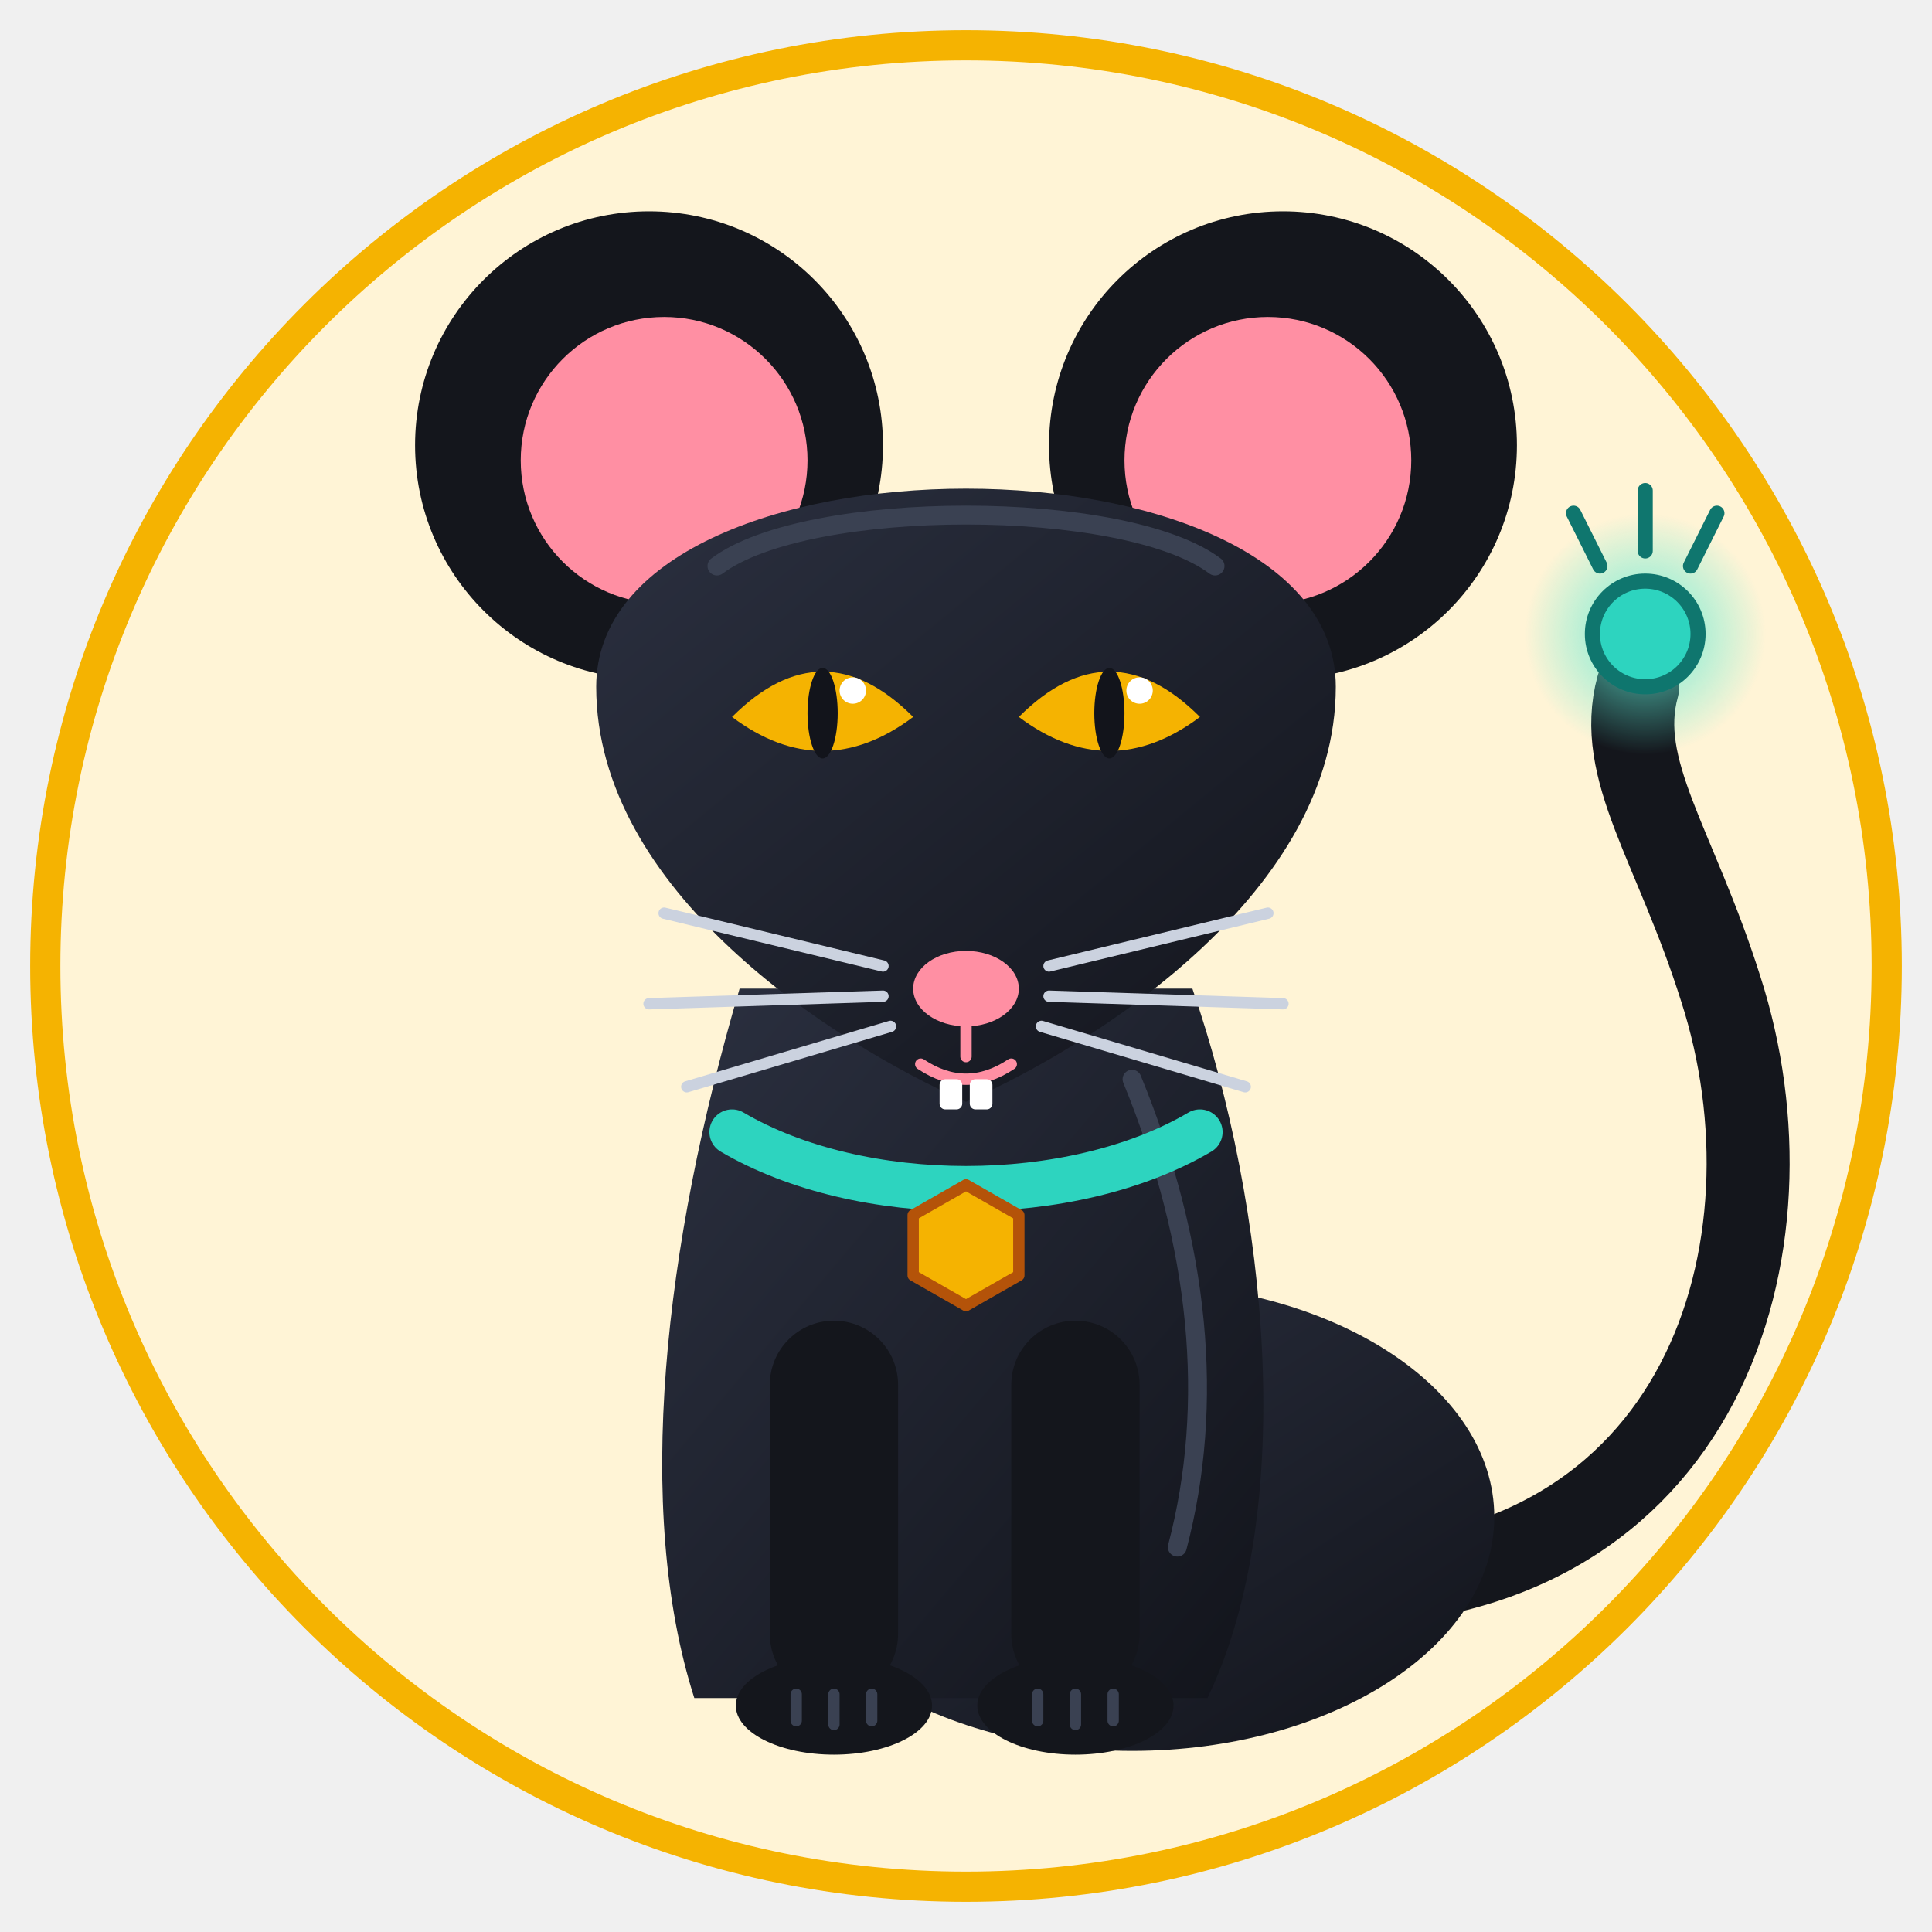
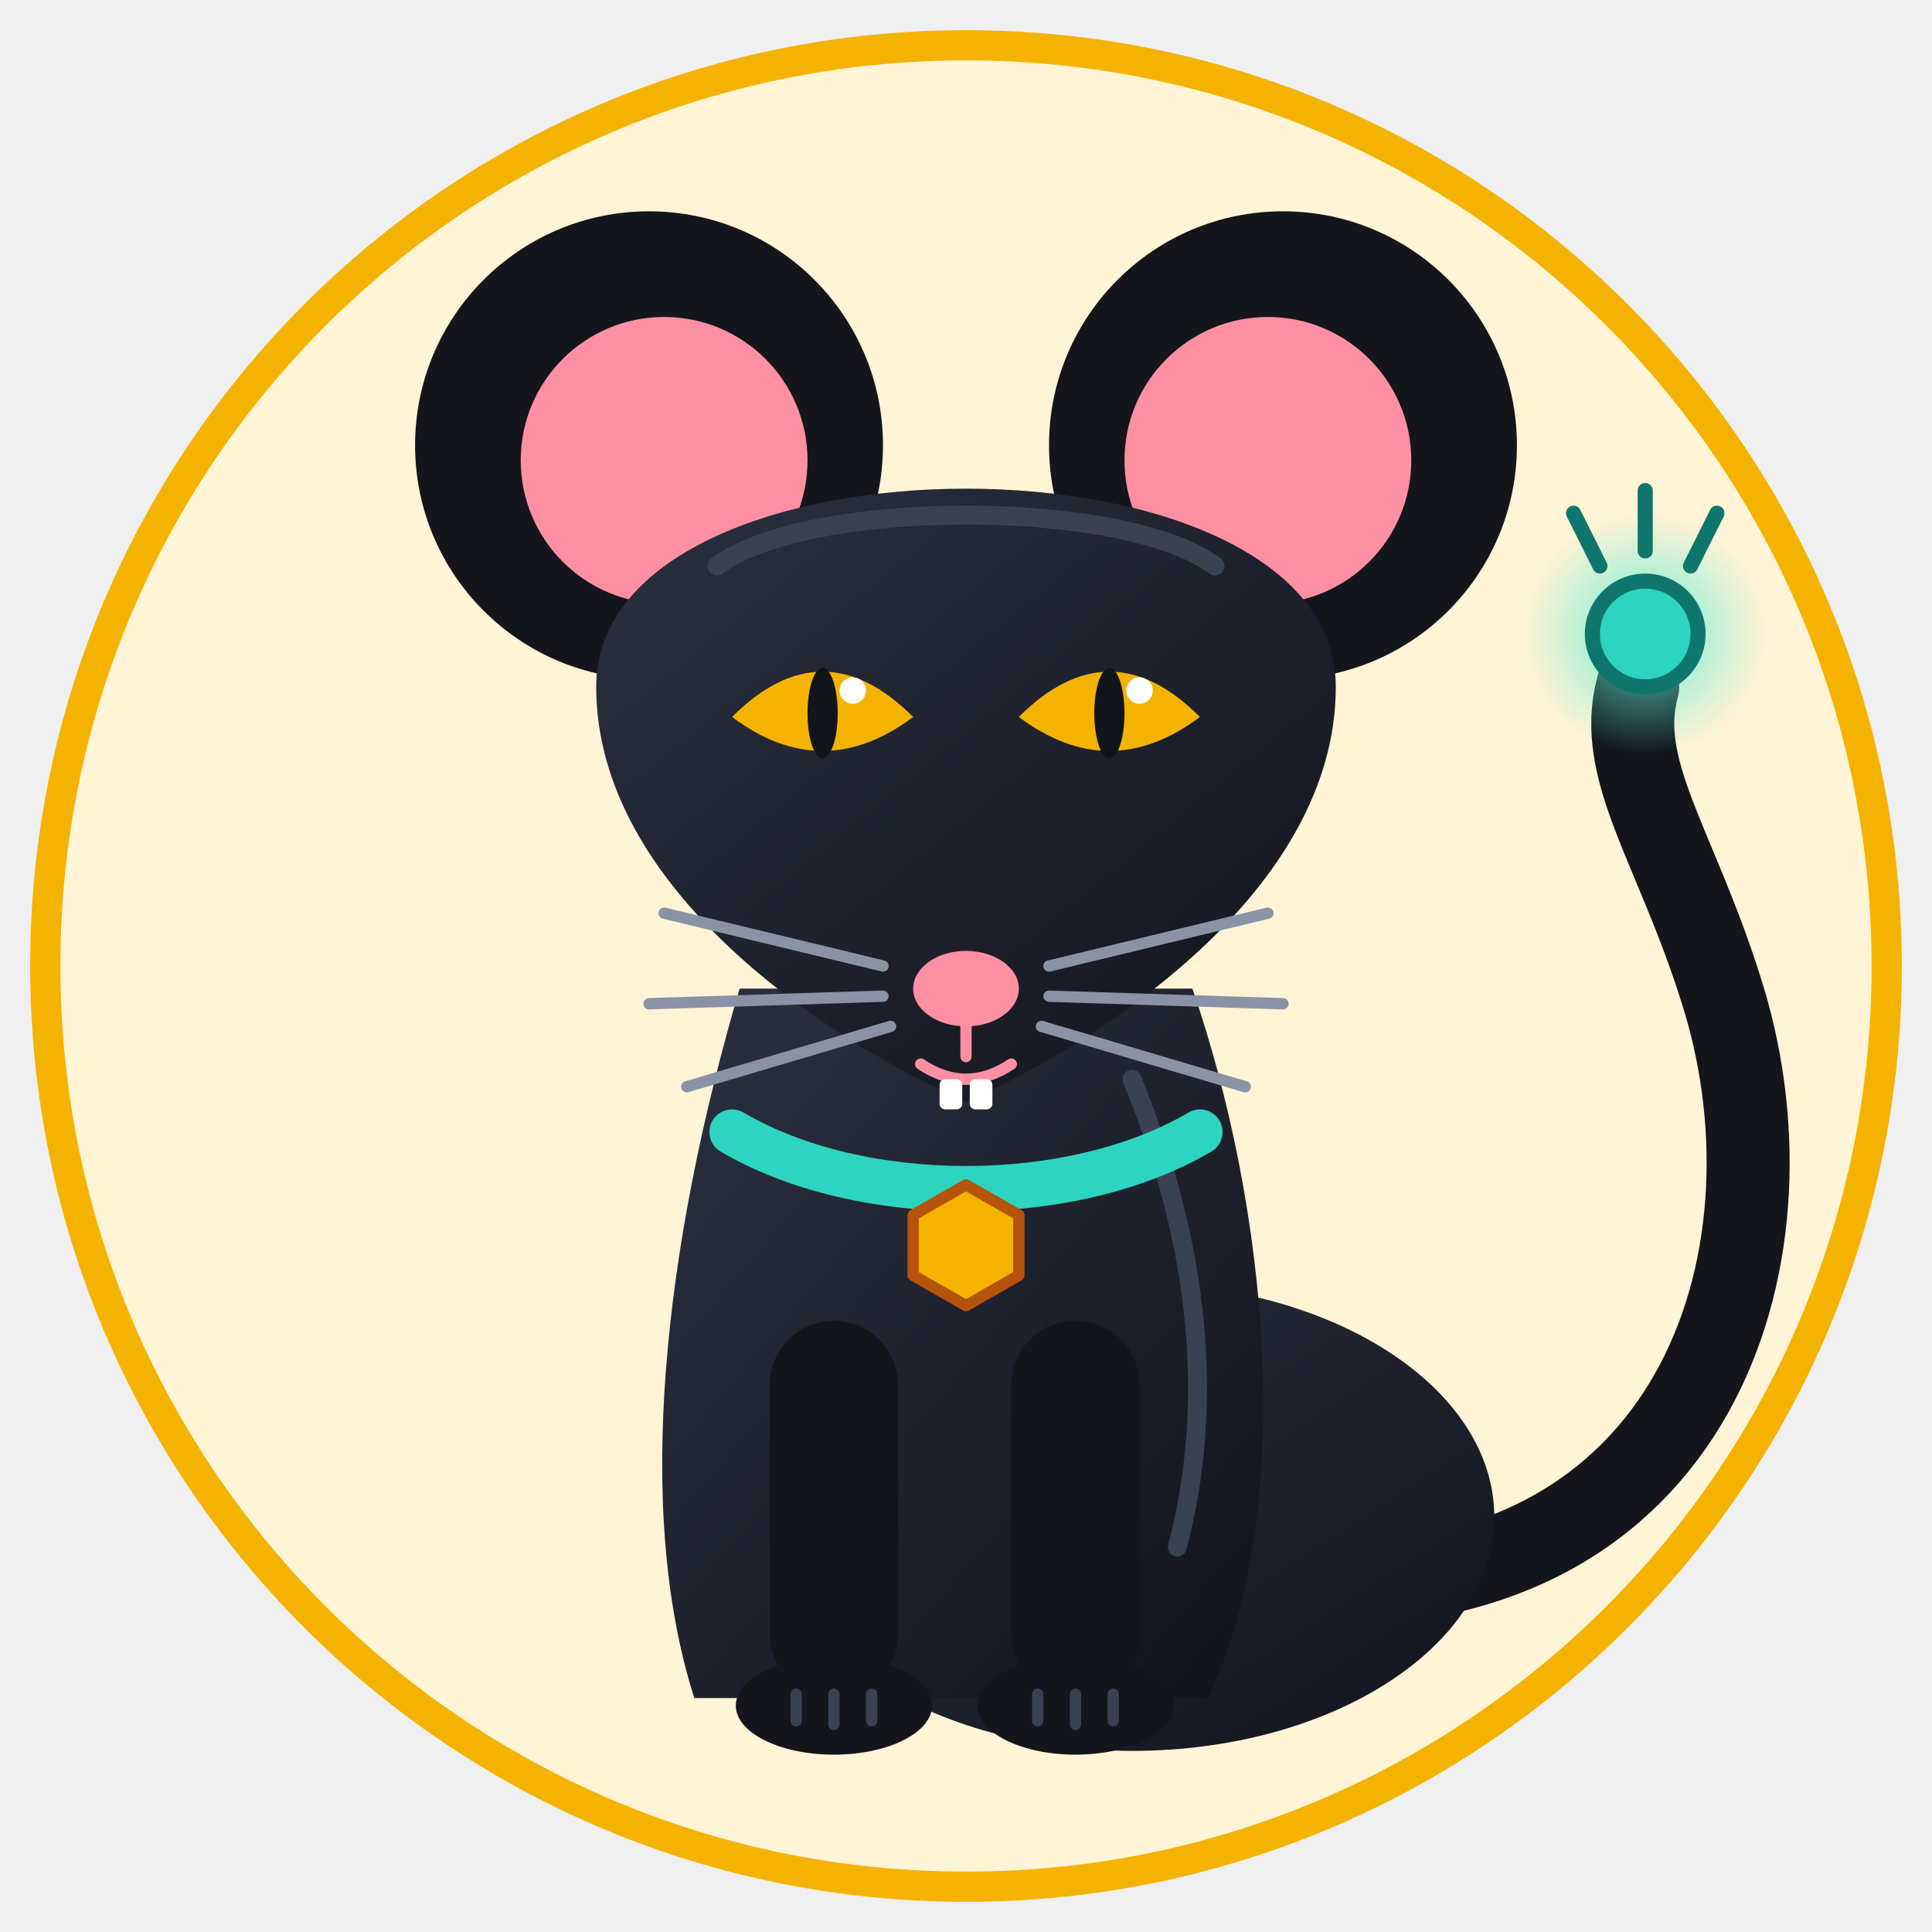
<svg xmlns="http://www.w3.org/2000/svg" viewBox="0 0 512 512" width="512" height="512" role="img" aria-labelledby="pm-title pm-desc">
  <defs>
    <linearGradient id="pm-sheen" x1="0" y1="0" x2="1" y2="1">
      <stop offset="0" stop-color="#2b3040" />
      <stop offset="1" stop-color="#12141b" />
    </linearGradient>
    <radialGradient id="pm-glow" cx="0.5" cy="0.5" r="0.5">
      <stop offset="0" stop-color="#5eead4" stop-opacity="0.9" />
      <stop offset="1" stop-color="#5eead4" stop-opacity="0" />
    </radialGradient>
  </defs>
  <circle cx="256" cy="256" r="244" fill="#fff4d6" />
  <circle cx="256" cy="256" r="244" fill="none" stroke="#f5b301" stroke-width="8" />
  <path d="M352 420 C452 420 478 330 456 262 C444 224 428 204 434 182" fill="none" stroke="#14161c" stroke-width="22" stroke-linecap="round" />
  <circle cx="436" cy="168" r="32" fill="url(#pm-glow)" />
  <circle cx="436" cy="168" r="14" fill="#2dd4bf" stroke="#0f766e" stroke-width="4" />
  <path d="M424 150 L417 136 M436 146 L436 130 M448 150 L455 136" stroke="#0f766e" stroke-width="4" stroke-linecap="round" />
  <ellipse cx="300" cy="402" rx="96" ry="62" fill="url(#pm-sheen)" />
  <path d="M196 262 C176 330 168 400 184 450 L320 450 C344 400 336 320 316 262 Z" fill="url(#pm-sheen)" />
  <path d="M300 286 C318 330 322 372 312 410" fill="none" stroke="#3a4152" stroke-width="5" stroke-linecap="round" />
  <rect x="204" y="350" width="34" height="100" rx="17" fill="#14161c" />
  <rect x="268" y="350" width="34" height="100" rx="17" fill="#14161c" />
  <ellipse cx="221" cy="452" rx="26" ry="13" fill="#14161c" />
  <ellipse cx="285" cy="452" rx="26" ry="13" fill="#14161c" />
  <path d="M211 456 v-7 M221 457 v-8 M231 456 v-7 M275 456 v-7 M285 457 v-8 M295 456 v-7" stroke="#3a4152" stroke-width="3" stroke-linecap="round" />
  <path d="M194 300 C228 320 284 320 318 300" fill="none" stroke="#2dd4bf" stroke-width="12" stroke-linecap="round" />
  <path d="M256 314 l14 8 v16 l-14 8 l-14 -8 v-16 Z" fill="#f5b301" stroke="#b45309" stroke-width="3" stroke-linejoin="round" />
  <circle cx="172" cy="118" r="62" fill="#14161c" />
  <circle cx="340" cy="118" r="62" fill="#14161c" />
  <circle cx="176" cy="122" r="38" fill="#ff8fa3" />
  <circle cx="336" cy="122" r="38" fill="#ff8fa3" />
  <path d="M158 182 C158 112 354 112 354 182 C354 236 292 276 256 292 C220 276 158 236 158 182 Z" fill="url(#pm-sheen)" />
  <path d="M190 150 C214 132 298 132 322 150" fill="none" stroke="#3a4152" stroke-width="5" stroke-linecap="round" />
  <path d="M194 190 Q218 166 242 190 Q218 208 194 190 Z" fill="#f5b301" />
  <path d="M270 190 Q294 166 318 190 Q294 208 270 190 Z" fill="#f5b301" />
  <ellipse cx="218" cy="189" rx="4" ry="12" fill="#12141b" />
  <ellipse cx="294" cy="189" rx="4" ry="12" fill="#12141b" />
  <circle cx="226" cy="183" r="3.5" fill="#ffffff" />
  <circle cx="302" cy="183" r="3.5" fill="#ffffff" />
  <ellipse cx="256" cy="262" rx="14" ry="10" fill="#ff8fa3" />
  <path d="M256 272 v8 M244 282 Q256 290 268 282" fill="none" stroke="#ff8fa3" stroke-width="3" stroke-linecap="round" />
  <rect x="249" y="286" width="6" height="8" rx="1.5" fill="#ffffff" />
  <rect x="257" y="286" width="6" height="8" rx="1.5" fill="#ffffff" />
-   <path d="M234 256 L176 242 M234 264 L172 266 M236 272 L182 288 M278 256 L336 242 M278 264 L340 266 M276 272 L330 288" stroke="#cbd2df" stroke-width="3" stroke-linecap="round" />
+   <path d="M234 256 L176 242 M234 264 L172 266 M236 272 L182 288 M278 256 L336 242 M278 264 L340 266 M276 272 L330 288" stroke="#8a93a5" stroke-width="3" stroke-linecap="round" />
</svg>
